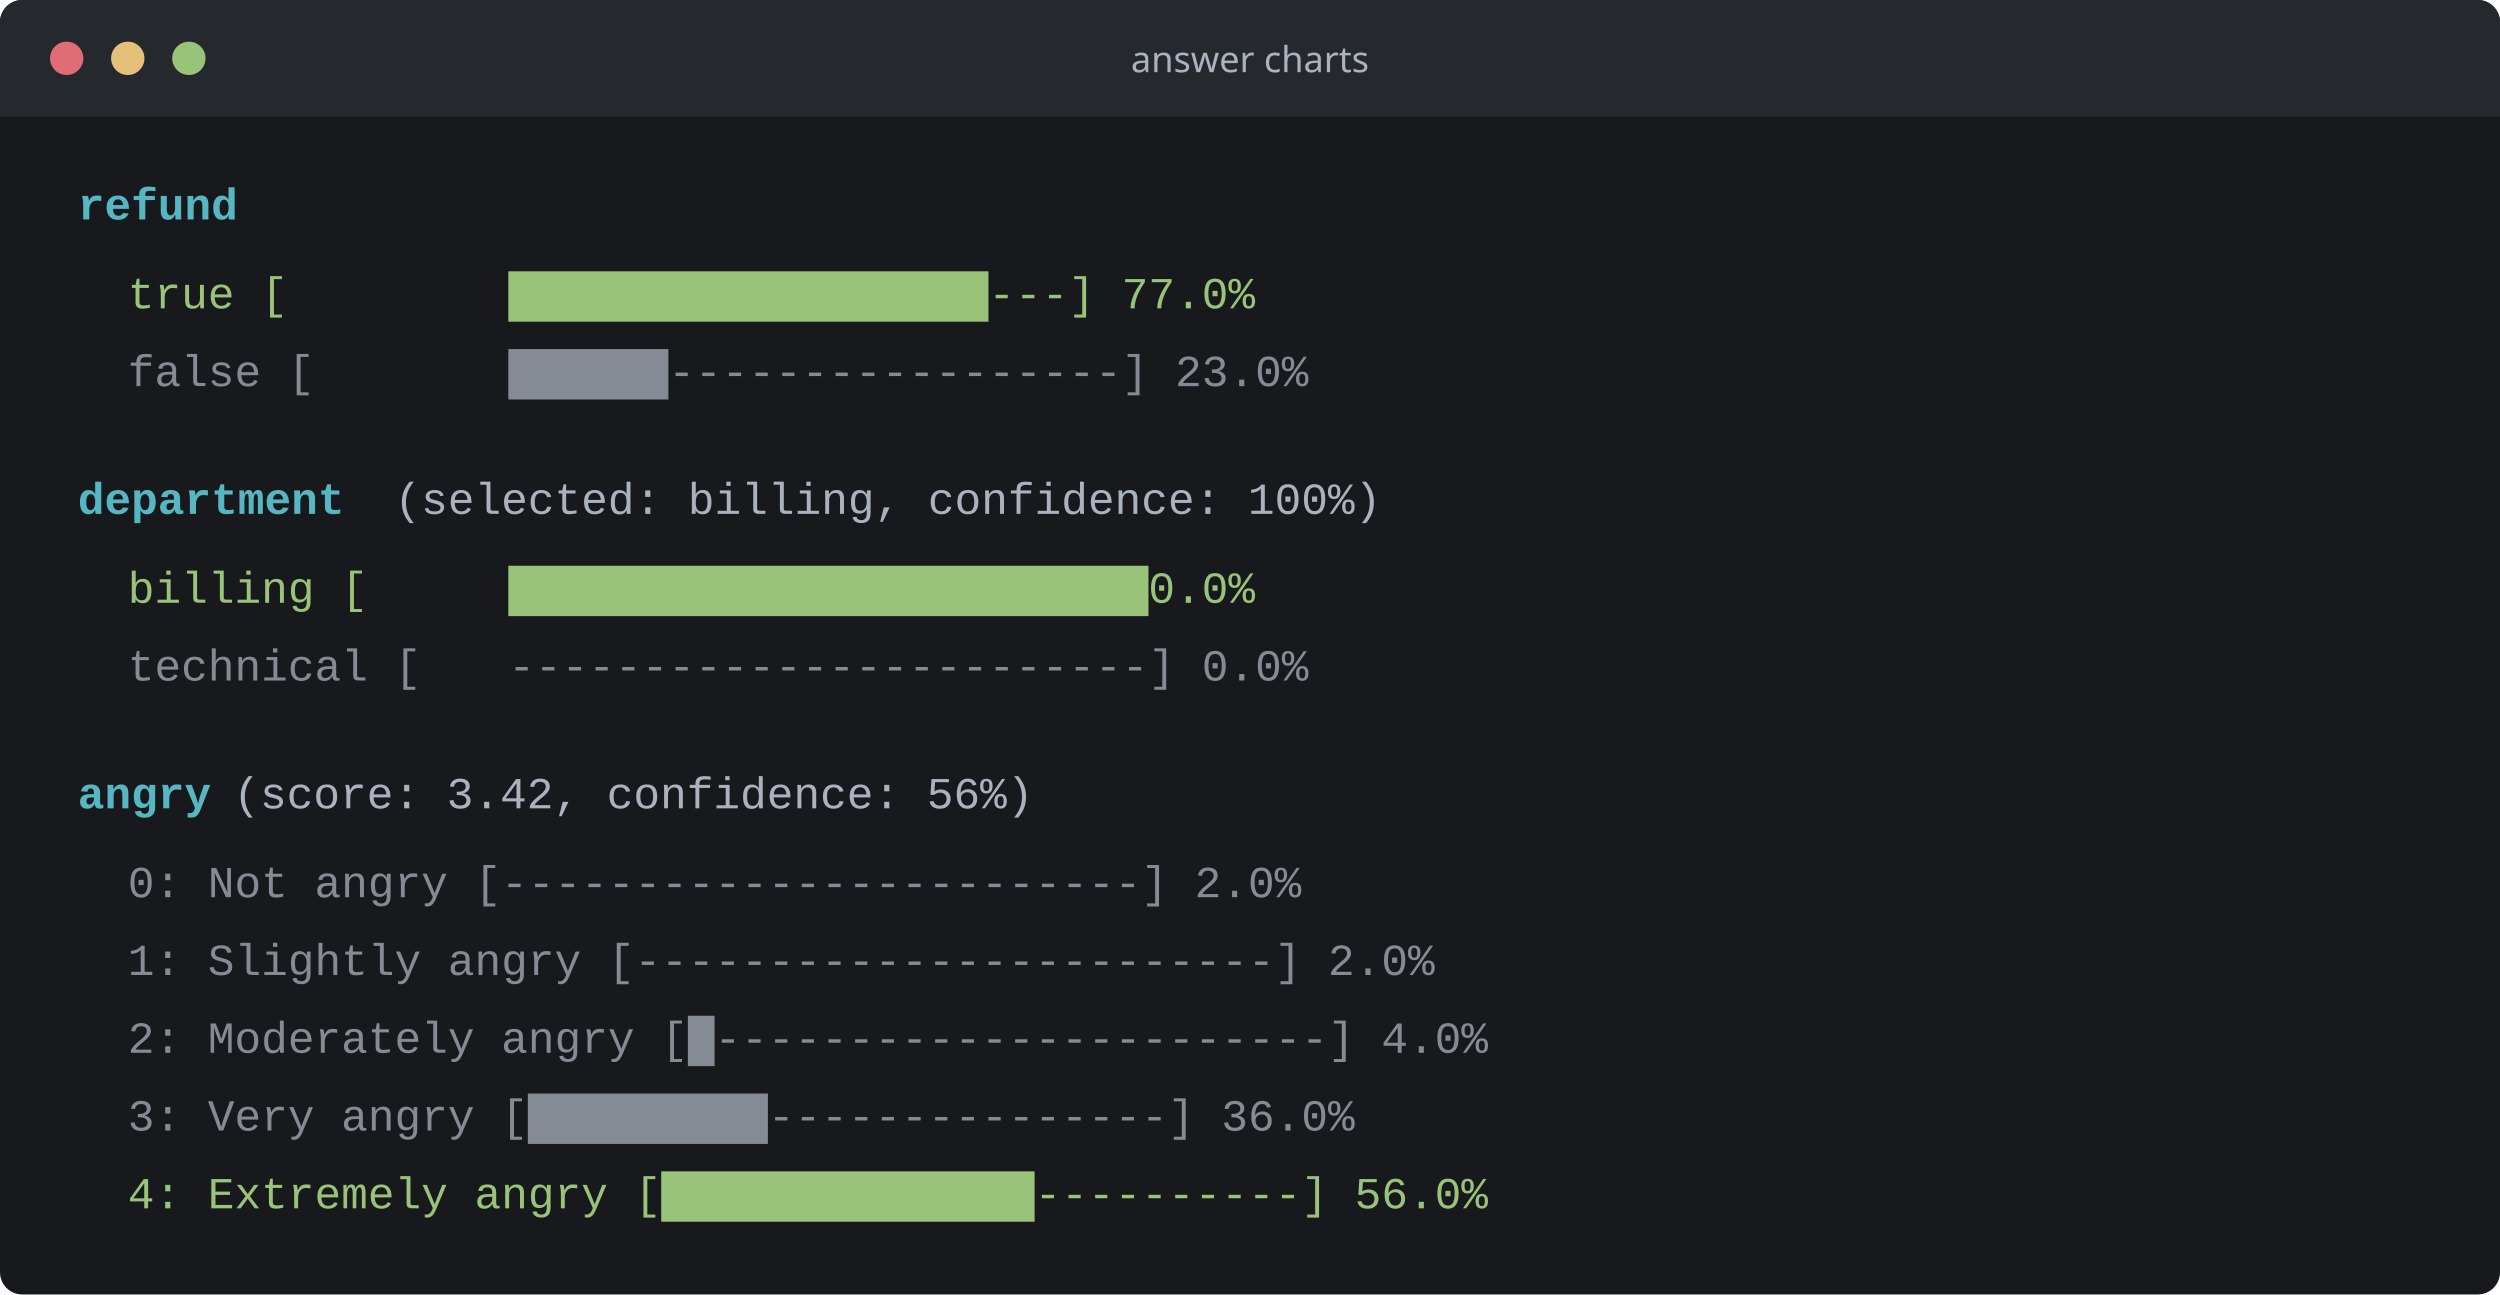
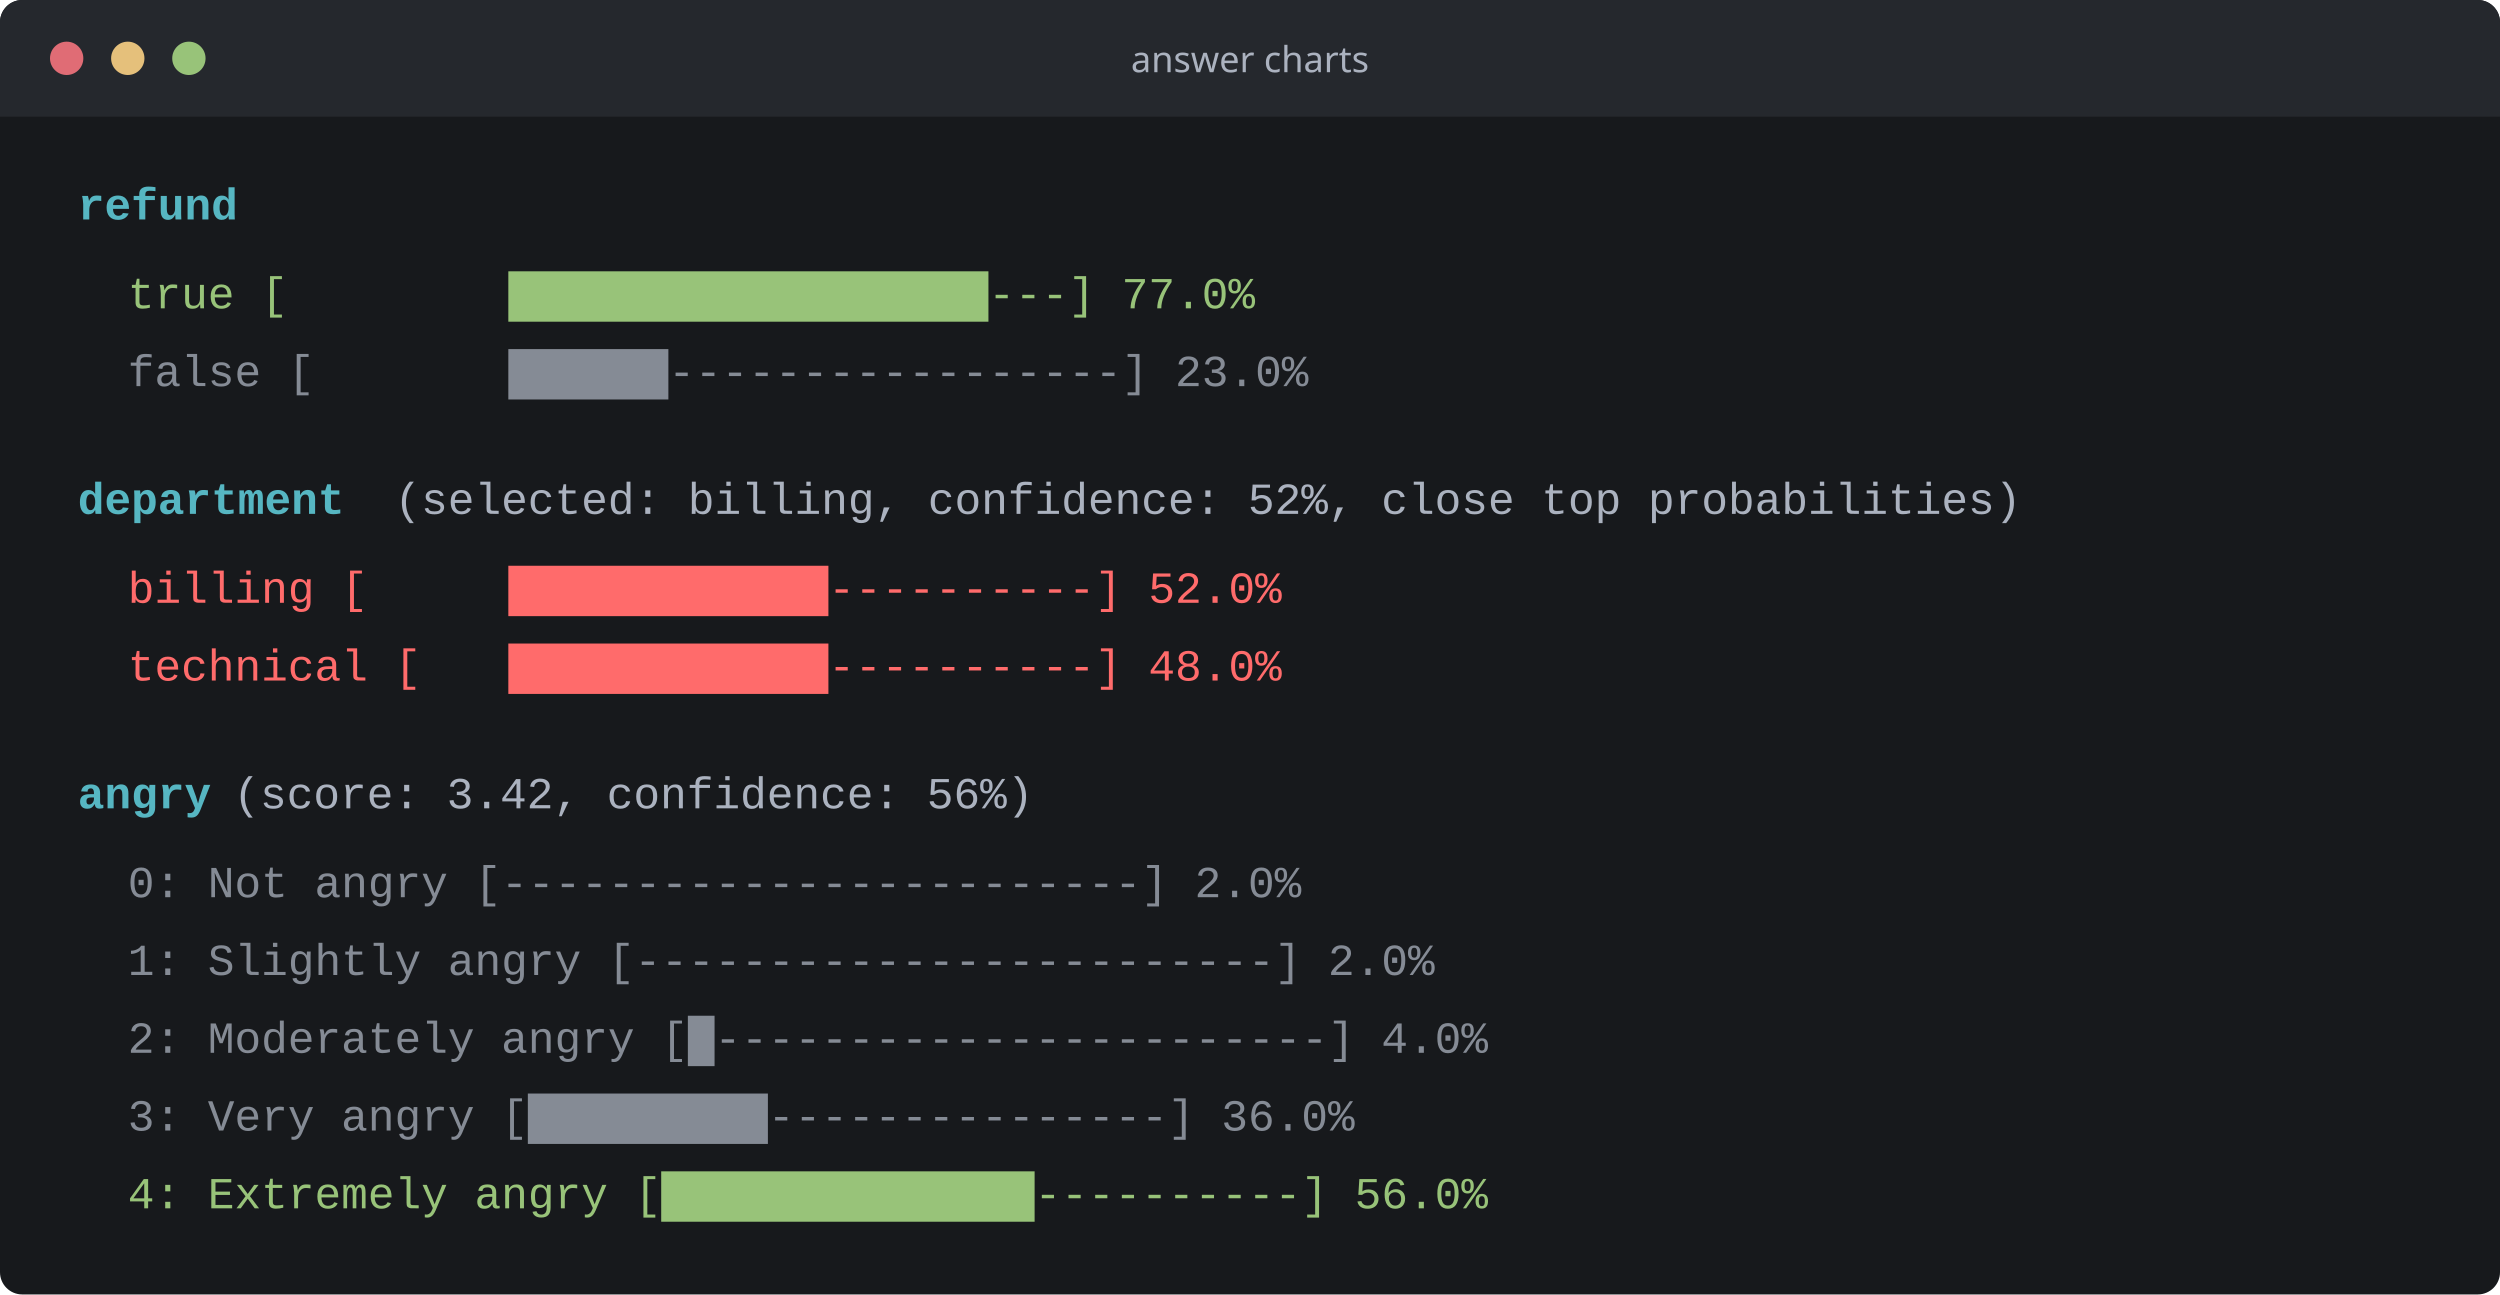
<svg xmlns="http://www.w3.org/2000/svg" width="900" height="466" viewBox="0 0 900 466" role="img" aria-labelledby="title description">
  <rect width="900" height="466" rx="8" fill="#17191c" />
  <path d="M0 8a8 8 0 0 1 8-8h884a8 8 0 0 1 8 8v34H0z" fill="#25282d" />
  <circle cx="24" cy="21" r="6" fill="#e06c75" />
  <circle cx="46" cy="21" r="6" fill="#e5c07b" />
  <circle cx="68" cy="21" r="6" fill="#98c379" />
  <text x="450" y="26" text-anchor="middle" fill="#abb2bf" font-family="Segoe UI, sans-serif" font-size="13">answer charts</text>
  <g font-family="Consolas, 'Courier New', monospace" font-size="16">
    <text x="28" y="79" fill="#56b6c2" font-weight="700">refund</text>
    <text x="46" y="111" fill="#98c379">true        [</text>
    <text x="183" y="111" fill="#98c379">██████████████████</text>
    <text x="327" y="111" fill="#98c379">------] 77.0%</text>
    <text x="46" y="139" fill="#858b95">false       [</text>
    <text x="183" y="139" fill="#858b95">██████</text>
    <text x="231" y="139" fill="#858b95">------------------] 23.0%</text>
    <text x="28" y="185" fill="#56b6c2" font-weight="700">department</text>
-     <text x="142" y="185" fill="#abb2bf"> (selected: billing, confidence: 100%)</text>
-     <text x="46" y="217" fill="#98c379">billing     [</text>
-     <text x="183" y="217" fill="#98c379">████████████████████████</text>
-     <text x="375" y="217" fill="#98c379">] 100.0%</text>
-     <text x="46" y="245" fill="#858b95">technical   [</text>
-     <text x="183" y="245" fill="#858b95">------------------------] 0.0%</text>
+     <text x="142" y="185" fill="#abb2bf"> (selected: billing, confidence: 52%, close top probabilities)</text>
+     <text x="46" y="217" fill="#ff6b6b">billing     [</text>
+     <text x="183" y="217" fill="#ff6b6b">████████████</text>
+     <text x="279" y="217" fill="#ff6b6b">------------] 52.0%</text>
+     <text x="46" y="245" fill="#ff6b6b">technical   [</text>
+     <text x="183" y="245" fill="#ff6b6b">████████████</text>
+     <text x="279" y="245" fill="#ff6b6b">------------] 48.0%</text>
    <text x="28" y="291" fill="#56b6c2" font-weight="700">angry</text>
    <text x="84" y="291" fill="#abb2bf"> (score: 3.42, confidence: 56%)</text>
    <text x="46" y="323" fill="#858b95">0: Not angry               [------------------------] 2.0%</text>
    <text x="46" y="351" fill="#858b95">1: Slightly angry          [------------------------] 2.0%</text>
    <text x="46" y="379" fill="#858b95">2: Moderately angry        [█-----------------------] 4.0%</text>
    <text x="46" y="407" fill="#858b95">3: Very angry              [█████████---------------] 36.0%</text>
    <text x="46" y="435" fill="#98c379">4: Extremely angry         [██████████████----------] 56.0%</text>
  </g>
</svg>
